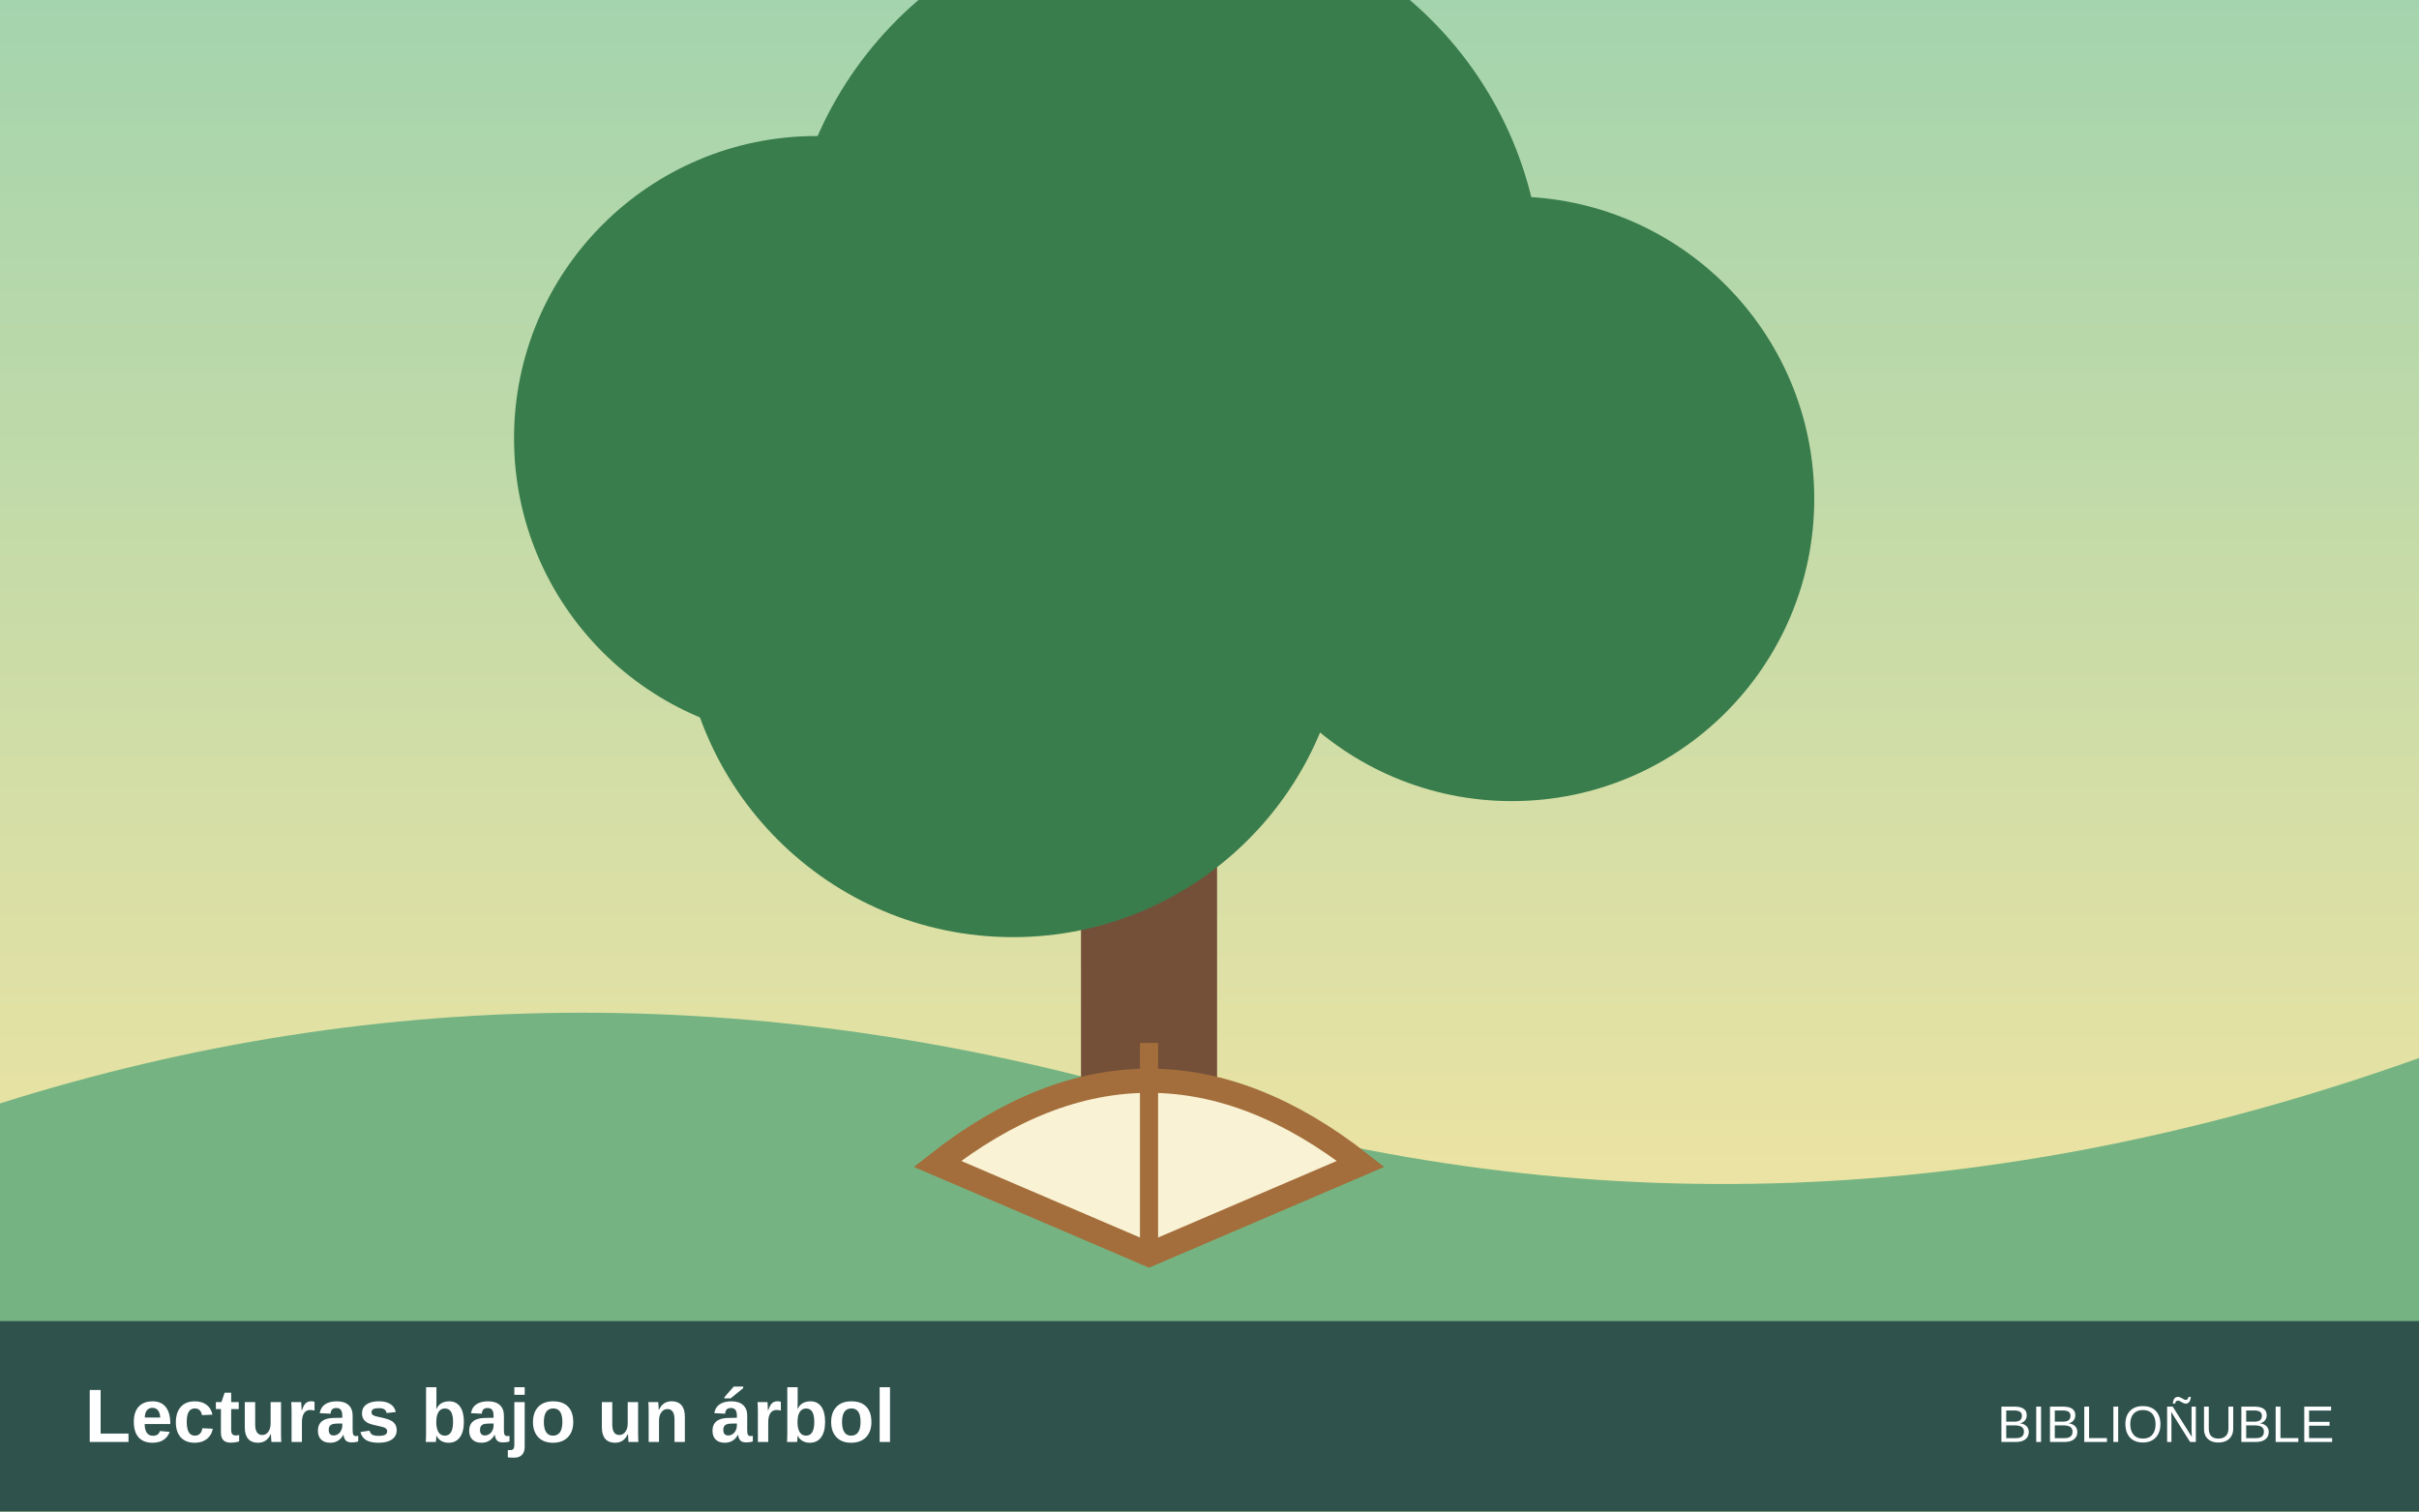
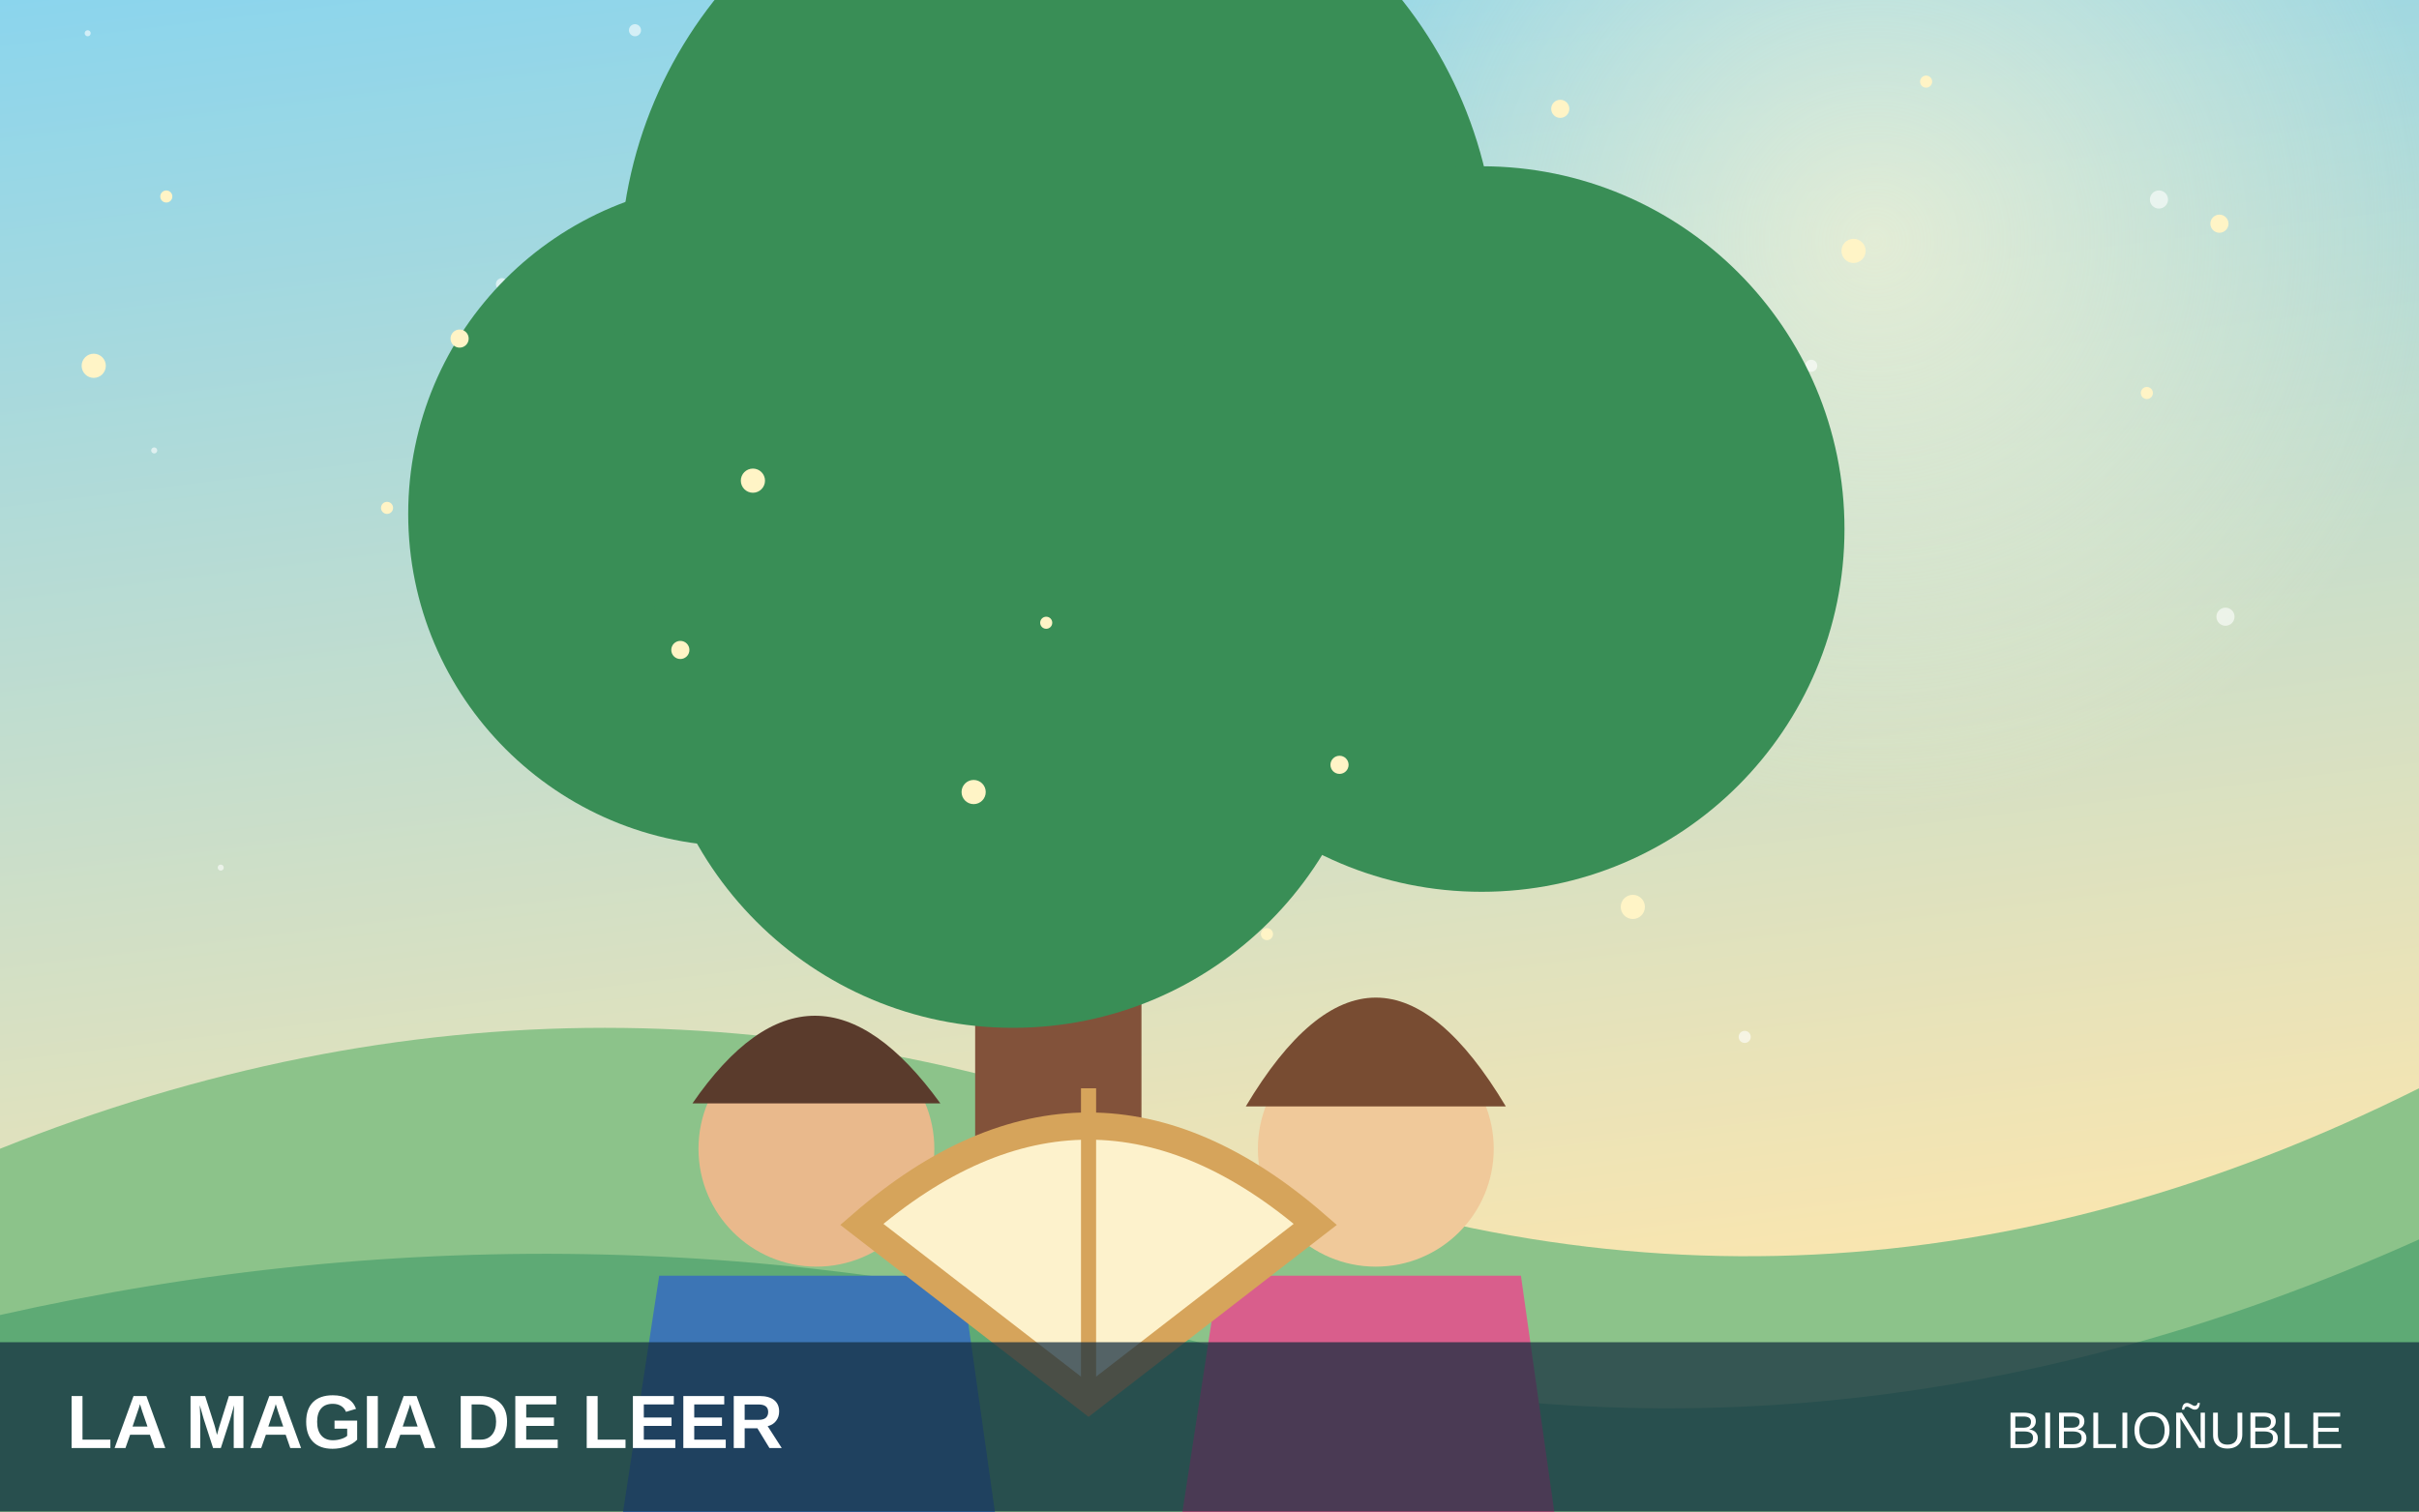
- <svg xmlns="http://www.w3.org/2000/svg" viewBox="0 0 800 500" role="img" aria-label="Lecturas bajo un árbol">
+ <svg xmlns="http://www.w3.org/2000/svg" viewBox="0 0 800 500" role="img" aria-label="Ilustración escolar original: LA MAGIA DE LEER">
  <defs>
-     <linearGradient id="sky" x2="0" y2="1">
-       <stop stop-color="#a4d4ad" />
-       <stop offset="1" stop-color="#ffe7a0" />
+     <linearGradient id="sky" x2=".2" y2="1">
+       <stop stop-color="#8bd5ed" />
+       <stop offset="1" stop-color="#ffe6ac" />
    </linearGradient>
+     <radialGradient id="light">
+       <stop stop-color="#fff6d4" stop-opacity=".65" />
+       <stop offset="1" stop-color="#fff6d4" stop-opacity="0" />
+     </radialGradient>
  </defs>
  <rect width="800" height="500" fill="url(#sky)" />
-   <path d="M0 365Q190 305 390 365T800 350V500H0" fill="#75b482" />
-   <path d="M380 390V145" stroke="#745039" stroke-width="45" />
-   <g fill="#397d4c">
-     <circle cx="270" cy="145" r="100" />
-     <circle cx="385" cy="95" r="125" />
-     <circle cx="500" cy="165" r="100" />
-     <circle cx="335" cy="200" r="110" />
+   <circle cx="620" cy="80" r="190" fill="url(#light)" />
+   <circle cx="29" cy="11" r="1" fill="#fff" opacity=".6" />
+   <circle cx="166" cy="94" r="2" fill="#fff" opacity=".6" />
+   <circle cx="303" cy="177" r="3" fill="#fff" opacity=".6" />
+   <circle cx="440" cy="260" r="1" fill="#fff" opacity=".6" />
+   <circle cx="577" cy="343" r="2" fill="#fff" opacity=".6" />
+   <circle cx="714" cy="66" r="3" fill="#fff" opacity=".6" />
+   <circle cx="51" cy="149" r="1" fill="#fff" opacity=".6" />
+   <circle cx="188" cy="232" r="2" fill="#fff" opacity=".6" />
+   <circle cx="325" cy="315" r="3" fill="#fff" opacity=".6" />
+   <circle cx="462" cy="38" r="1" fill="#fff" opacity=".6" />
+   <circle cx="599" cy="121" r="2" fill="#fff" opacity=".6" />
+   <circle cx="736" cy="204" r="3" fill="#fff" opacity=".6" />
+   <circle cx="73" cy="287" r="1" fill="#fff" opacity=".6" />
+   <circle cx="210" cy="10" r="2" fill="#fff" opacity=".6" />
+   <circle cx="347" cy="93" r="3" fill="#fff" opacity=".6" />
+   <circle cx="484" cy="176" r="1" fill="#fff" opacity=".6" />
+   <path d="M0 380Q200 300 400 380T800 360V500H0" fill="#8cc38a" />
+   <path d="M0 435Q200 390 400 445T800 410V500H0" fill="#5eaa75" />
+   <path d="M350 420V160" stroke="#82523a" stroke-width="55" />
+   <g fill="#398e56">
+     <circle cx="245" cy="170" r="110" />
+     <circle cx="350" cy="90" r="145" />
+     <circle cx="490" cy="175" r="120" />
+     <circle cx="335" cy="220" r="120" />
  </g>
-   <path d="M310 385q70-55 140 0l-70 30Z" fill="#f9f2d4" stroke="#a36e3b" stroke-width="8" />
-   <path d="M380 345v70" stroke="#a36e3b" stroke-width="6" />
-   <rect x="0" y="437" width="800" height="63" fill="#142d39" opacity=".73" />
-   <text x="28" y="477" fill="#fff" font-size="25" font-family="Arial,sans-serif" font-weight="bold">Lecturas bajo un árbol</text>
-   <text x="772" y="477" fill="#fff" font-size="17" font-family="Arial,sans-serif" text-anchor="end">BIBLIOÑUBLE</text>
+   <g transform="translate(270 380)">
+     <circle r="39" fill="#e9b98c" />
+     <path d="M-41-15q40-58 82 0" fill="#5a3b2c" />
+     <path d="M-52 42h100l12 85h-125Z" fill="#3c75b5" />
+   </g>
+   <g transform="translate(455 380)">
+     <circle r="39" fill="#f0c99a" />
+     <path d="M-43-14q43-72 86 0" fill="#784c32" />
+     <path d="M-52 42h100l12 85h-125Z" fill="#d95e8c" />
+   </g>
+   <path d="M285 405q75-65 150 0l-75 58Z" fill="#fdf2cc" stroke="#d6a45b" stroke-width="9" />
+   <path d="M360 360v103" stroke="#d6a45b" stroke-width="5" />
+   <g fill="#fff4c6">
+     <circle cx="55" cy="65" r="2" />
+     <circle cx="152" cy="112" r="3" />
+     <circle cx="249" cy="159" r="4" />
+     <circle cx="346" cy="206" r="2" />
+     <circle cx="443" cy="253" r="3" />
+     <circle cx="540" cy="300" r="4" />
+     <circle cx="637" cy="27" r="2" />
+     <circle cx="734" cy="74" r="3" />
+     <circle cx="31" cy="121" r="4" />
+     <circle cx="128" cy="168" r="2" />
+     <circle cx="225" cy="215" r="3" />
+     <circle cx="322" cy="262" r="4" />
+     <circle cx="419" cy="309" r="2" />
+     <circle cx="516" cy="36" r="3" />
+     <circle cx="613" cy="83" r="4" />
+     <circle cx="710" cy="130" r="2" />
+   </g>
+   <rect x="0" y="444" width="800" height="56" fill="#142c3e" opacity=".72" />
+   <text x="22" y="479" font-size="25" font-weight="bold" fill="#fff" font-family="Verdana,Arial,sans-serif">LA MAGIA DE LEER</text>
+   <text x="775" y="479" font-size="17" fill="#fff" font-family="Arial,sans-serif" text-anchor="end">BIBLIOÑUBLE</text>
</svg>
